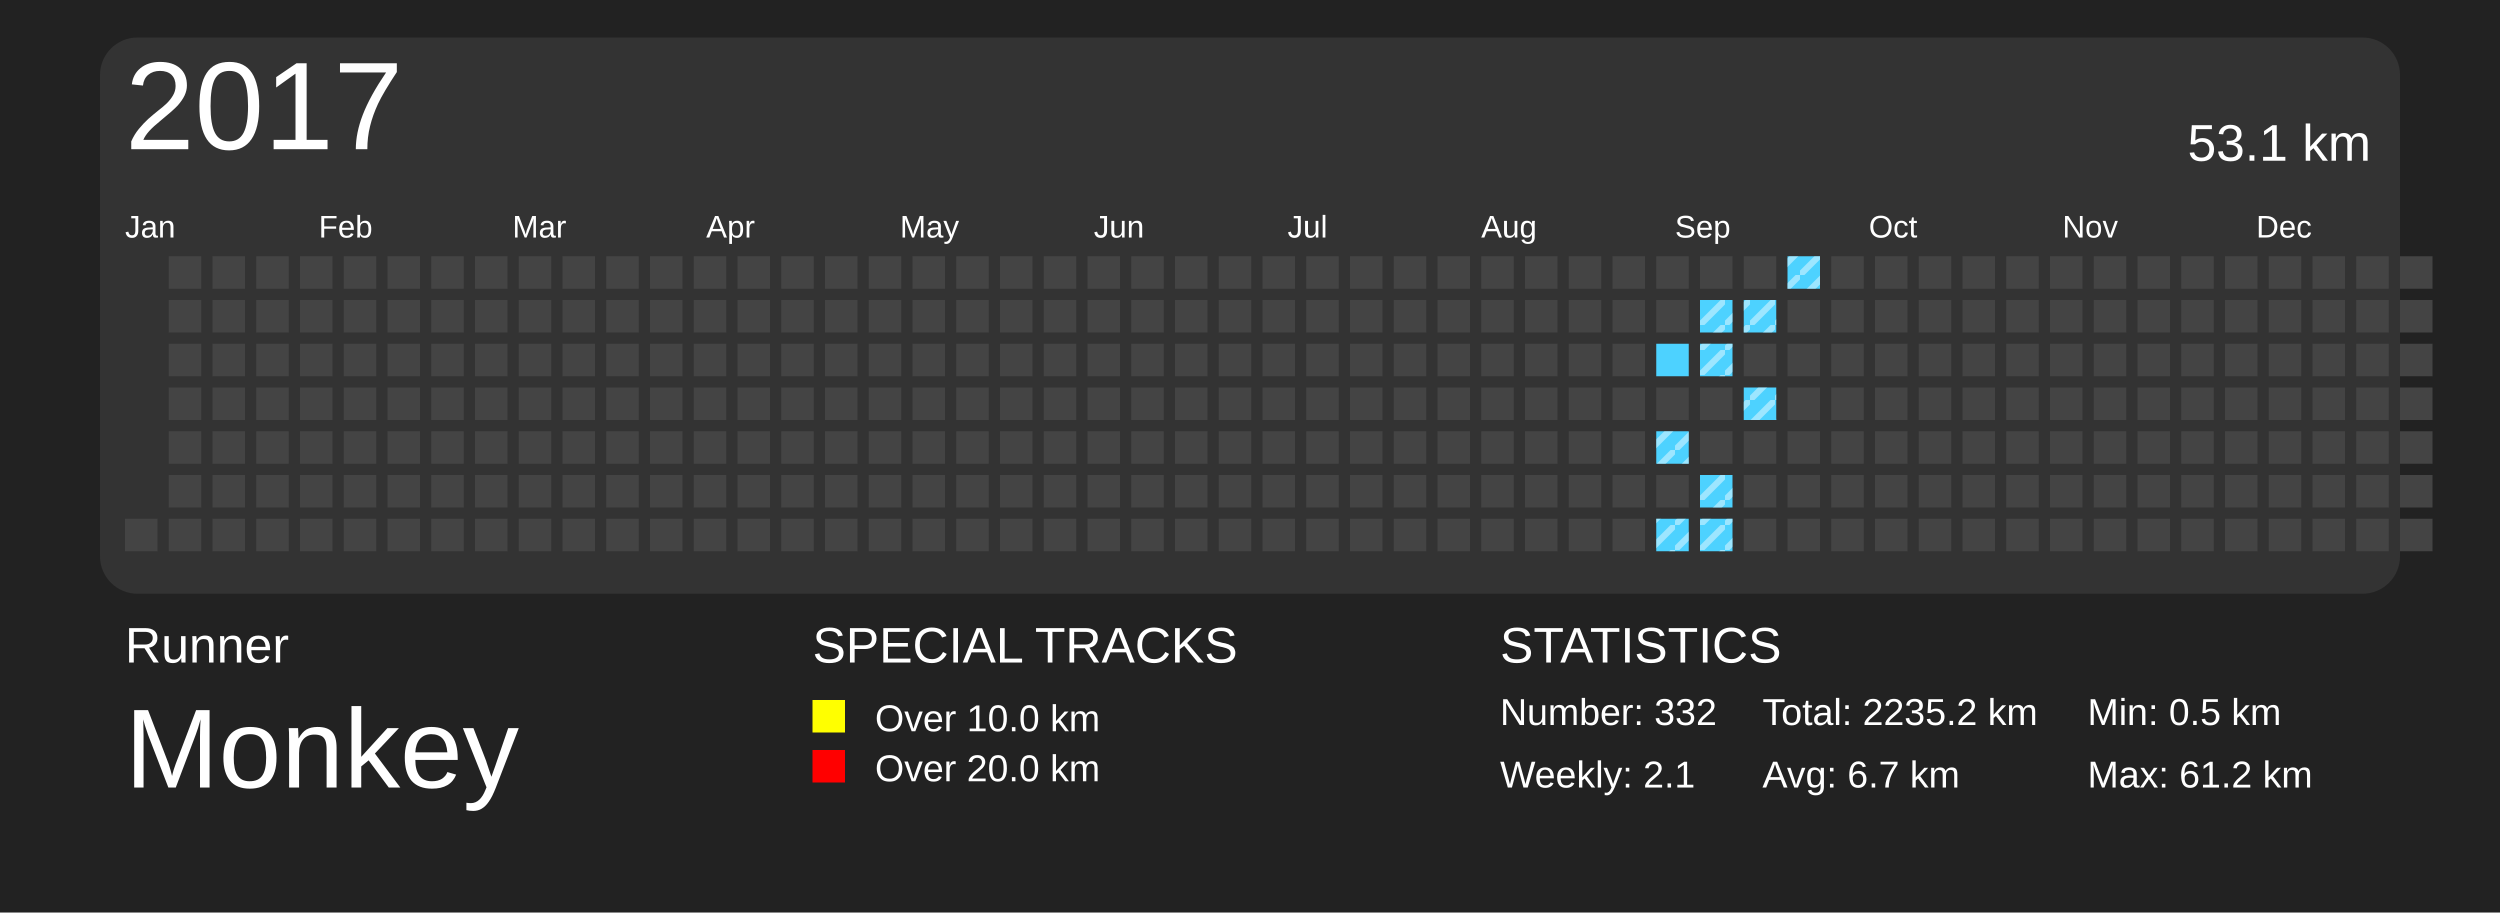
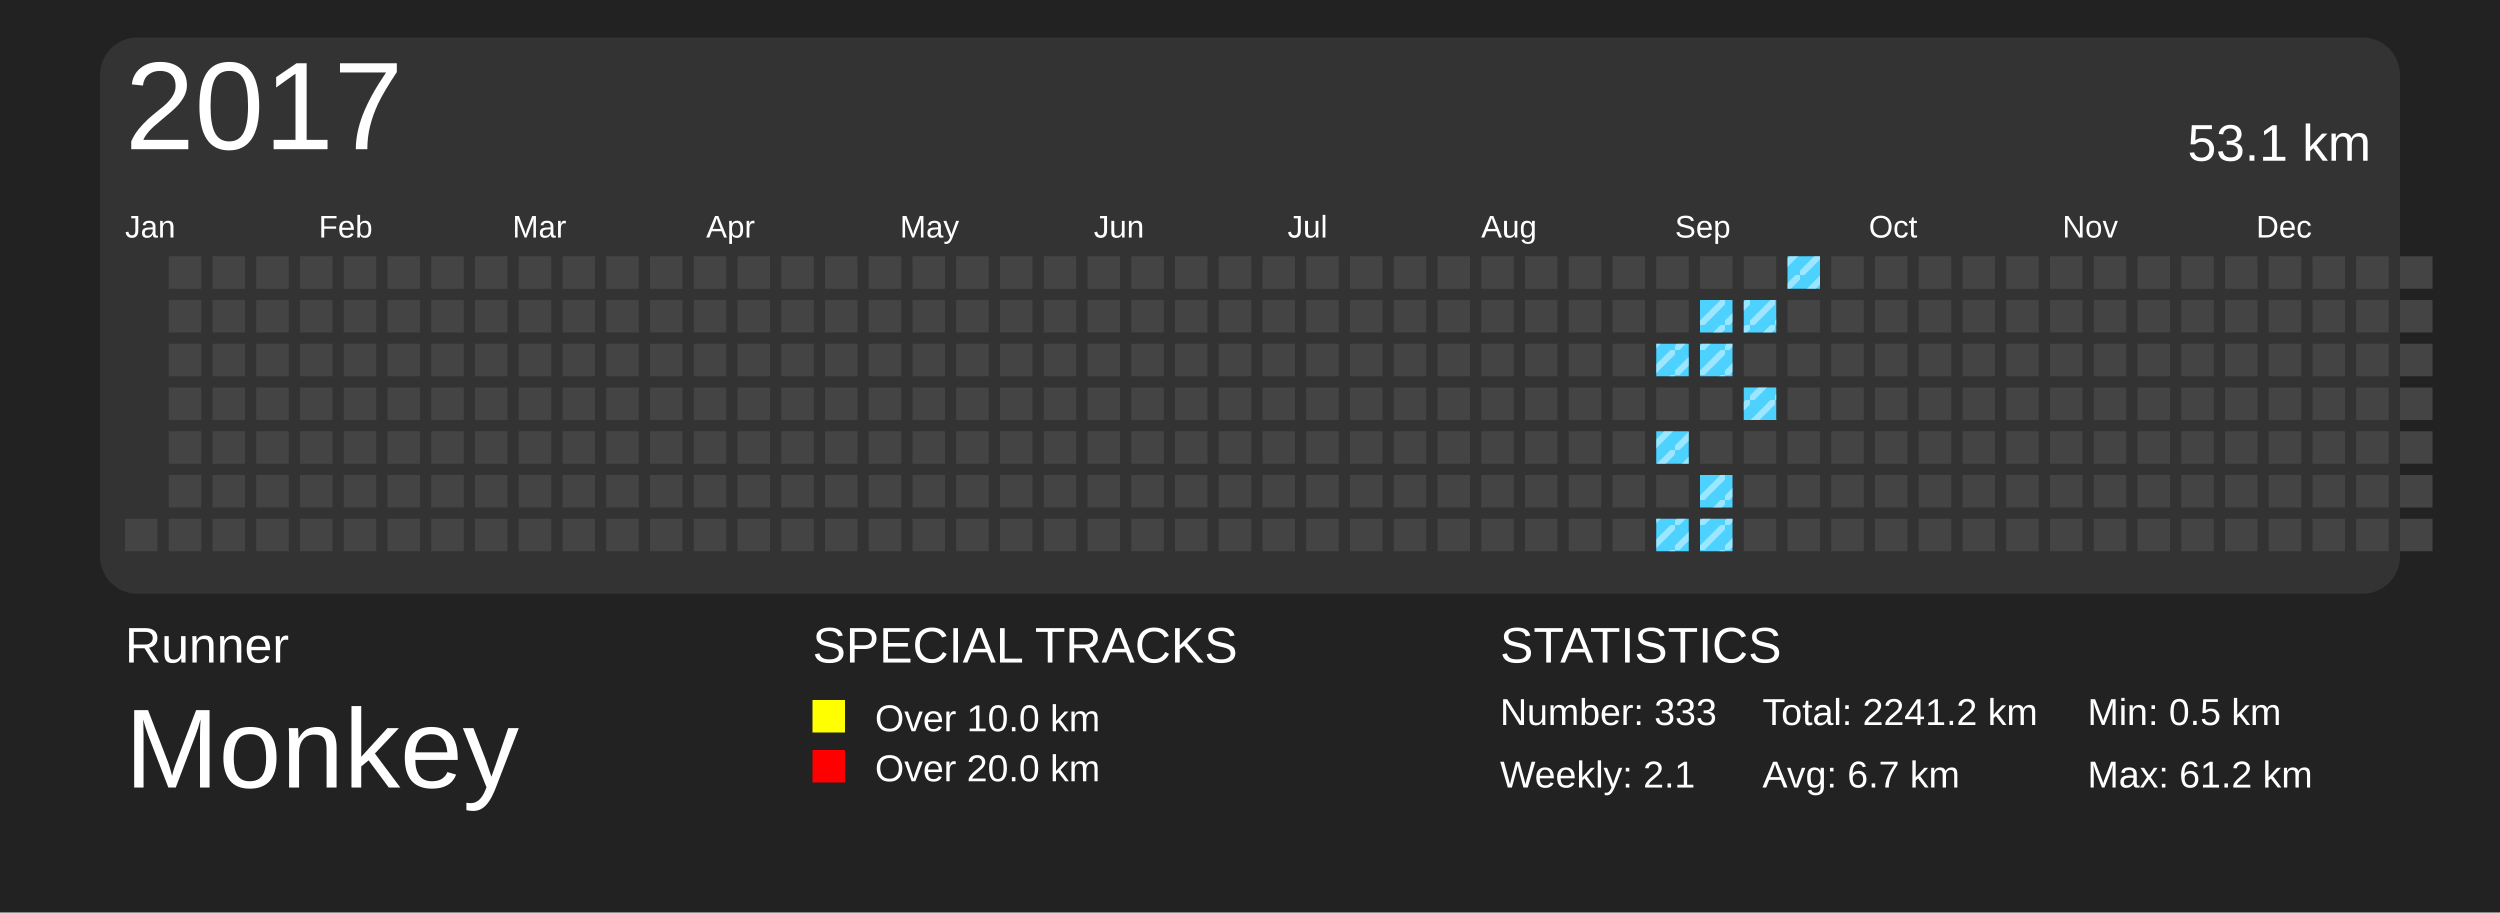
<svg xmlns="http://www.w3.org/2000/svg" baseProfile="full" height="73mm" version="1.1" viewBox="0,0,200,73" width="200mm">
  <defs>
    <pattern height="2" id="indoor-stripe" patternUnits="userSpaceOnUse" width="2">
      <line stroke="white" stroke-opacity="0.45" stroke-width="0.5" x1="0" x2="2" y1="2" y2="0" />
    </pattern>
  </defs>
  <rect fill="#222222" height="73" width="200" x="0" y="0" />
  <text fill="#FFFFFF" style="font-size:4px; font-family:Arial" x="10" y="53">Runner</text>
  <text fill="#FFFFFF" style="font-size:9px; font-family:Arial" x="10" y="63">Monkey</text>
  <text fill="#FFFFFF" style="font-size:4px; font-family:Arial" x="65" y="53">SPECIAL TRACKS</text>
  <rect fill="yellow" height="2.6" width="2.6" x="65" y="56" />
  <text fill="#FFFFFF" style="font-size:3px; font-family:Arial" x="70" y="58.5">Over 10.0 km</text>
  <rect fill="red" height="2.6" width="2.6" x="65" y="60" />
  <text fill="#FFFFFF" style="font-size:3px; font-family:Arial" x="70" y="62.5">Over 20.0 km</text>
  <text fill="#FFFFFF" style="font-size:4px; font-family:Arial" x="120" y="53">STATISTICS</text>
-   <text fill="#FFFFFF" style="font-size:3px; font-family:Arial" x="120" y="58">Number: 332</text>
+   <text fill="#FFFFFF" style="font-size:3px; font-family:Arial" x="120" y="58">Number: 333</text>
  <text fill="#FFFFFF" style="font-size:3px; font-family:Arial" x="120" y="63">Weekly: 2.1</text>
-   <text fill="#FFFFFF" style="font-size:3px; font-family:Arial" x="141" y="58">Total: 2235.2 km</text>
+   <text fill="#FFFFFF" style="font-size:3px; font-family:Arial" x="141" y="58">Total: 2241.2 km</text>
  <text fill="#FFFFFF" style="font-size:3px; font-family:Arial" x="141" y="63">Avg: 6.7 km</text>
  <text fill="#FFFFFF" style="font-size:3px; font-family:Arial" x="167" y="58">Min: 0.5 km</text>
  <text fill="#FFFFFF" style="font-size:3px; font-family:Arial" x="167" y="63">Max: 61.2 km</text>
  <rect fill="#333" height="44.5" rx="3" ry="3" width="184" x="8" y="3" />
  <text dominant-baseline="hanging" fill="#FFFFFF" style="font-size:10.0px; font-family:Arial;" x="10" y="5">2017</text>
  <text dominant-baseline="hanging" fill="#FFFFFF" style="font-size:4.125px; font-family:Arial;" x="175" y="10">53.1 km</text>
  <text fill="#FFFFFF" style="font-size:2.5px; font-family:Arial" x="10.0" y="19">Jan</text>
  <text fill="#FFFFFF" style="font-size:2.5px; font-family:Arial" x="25.5" y="19">Feb</text>
  <text fill="#FFFFFF" style="font-size:2.5px; font-family:Arial" x="41.0" y="19">Mar</text>
  <text fill="#FFFFFF" style="font-size:2.5px; font-family:Arial" x="56.5" y="19">Apr</text>
  <text fill="#FFFFFF" style="font-size:2.5px; font-family:Arial" x="72.0" y="19">May</text>
  <text fill="#FFFFFF" style="font-size:2.5px; font-family:Arial" x="87.5" y="19">Jun</text>
  <text fill="#FFFFFF" style="font-size:2.5px; font-family:Arial" x="103.0" y="19">Jul</text>
  <text fill="#FFFFFF" style="font-size:2.5px; font-family:Arial" x="118.5" y="19">Aug</text>
  <text fill="#FFFFFF" style="font-size:2.5px; font-family:Arial" x="134.0" y="19">Sep</text>
  <text fill="#FFFFFF" style="font-size:2.5px; font-family:Arial" x="149.5" y="19">Oct</text>
  <text fill="#FFFFFF" style="font-size:2.5px; font-family:Arial" x="165.0" y="19">Nov</text>
  <text fill="#FFFFFF" style="font-size:2.5px; font-family:Arial" x="180.5" y="19">Dec</text>
  <rect fill="#444444" height="2.6" width="2.6" x="10.0" y="41.5" />
  <rect fill="#444444" height="2.6" width="2.6" x="13.5" y="20.5" />
  <rect fill="#444444" height="2.6" width="2.6" x="13.5" y="24.0" />
  <rect fill="#444444" height="2.6" width="2.6" x="13.5" y="27.5" />
  <rect fill="#444444" height="2.6" width="2.6" x="13.5" y="31.0" />
  <rect fill="#444444" height="2.6" width="2.6" x="13.5" y="34.5" />
  <rect fill="#444444" height="2.6" width="2.6" x="13.5" y="38.0" />
  <rect fill="#444444" height="2.6" width="2.6" x="13.5" y="41.5" />
  <rect fill="#444444" height="2.6" width="2.6" x="17.0" y="20.5" />
  <rect fill="#444444" height="2.6" width="2.6" x="17.0" y="24.0" />
  <rect fill="#444444" height="2.6" width="2.6" x="17.0" y="27.5" />
  <rect fill="#444444" height="2.6" width="2.6" x="17.0" y="31.0" />
  <rect fill="#444444" height="2.6" width="2.6" x="17.0" y="34.5" />
  <rect fill="#444444" height="2.6" width="2.6" x="17.0" y="38.0" />
  <rect fill="#444444" height="2.6" width="2.6" x="17.0" y="41.5" />
  <rect fill="#444444" height="2.6" width="2.6" x="20.5" y="20.5" />
  <rect fill="#444444" height="2.6" width="2.6" x="20.5" y="24.0" />
  <rect fill="#444444" height="2.6" width="2.6" x="20.5" y="27.5" />
  <rect fill="#444444" height="2.6" width="2.6" x="20.5" y="31.0" />
  <rect fill="#444444" height="2.6" width="2.6" x="20.5" y="34.5" />
  <rect fill="#444444" height="2.6" width="2.6" x="20.5" y="38.0" />
  <rect fill="#444444" height="2.6" width="2.6" x="20.5" y="41.5" />
  <rect fill="#444444" height="2.6" width="2.6" x="24.0" y="20.5" />
  <rect fill="#444444" height="2.6" width="2.6" x="24.0" y="24.0" />
  <rect fill="#444444" height="2.6" width="2.6" x="24.0" y="27.5" />
  <rect fill="#444444" height="2.6" width="2.6" x="24.0" y="31.0" />
  <rect fill="#444444" height="2.6" width="2.6" x="24.0" y="34.5" />
  <rect fill="#444444" height="2.6" width="2.6" x="24.0" y="38.0" />
  <rect fill="#444444" height="2.6" width="2.6" x="24.0" y="41.5" />
  <rect fill="#444444" height="2.6" width="2.6" x="27.5" y="20.5" />
  <rect fill="#444444" height="2.6" width="2.6" x="27.5" y="24.0" />
  <rect fill="#444444" height="2.6" width="2.6" x="27.5" y="27.5" />
  <rect fill="#444444" height="2.6" width="2.6" x="27.5" y="31.0" />
  <rect fill="#444444" height="2.6" width="2.6" x="27.5" y="34.5" />
  <rect fill="#444444" height="2.6" width="2.6" x="27.5" y="38.0" />
  <rect fill="#444444" height="2.6" width="2.6" x="27.5" y="41.5" />
  <rect fill="#444444" height="2.6" width="2.6" x="31.0" y="20.5" />
  <rect fill="#444444" height="2.6" width="2.6" x="31.0" y="24.0" />
  <rect fill="#444444" height="2.6" width="2.6" x="31.0" y="27.5" />
  <rect fill="#444444" height="2.6" width="2.6" x="31.0" y="31.0" />
  <rect fill="#444444" height="2.6" width="2.6" x="31.0" y="34.5" />
  <rect fill="#444444" height="2.6" width="2.6" x="31.0" y="38.0" />
  <rect fill="#444444" height="2.6" width="2.6" x="31.0" y="41.5" />
  <rect fill="#444444" height="2.6" width="2.6" x="34.5" y="20.5" />
  <rect fill="#444444" height="2.6" width="2.6" x="34.5" y="24.0" />
  <rect fill="#444444" height="2.6" width="2.6" x="34.5" y="27.5" />
  <rect fill="#444444" height="2.6" width="2.6" x="34.5" y="31.0" />
  <rect fill="#444444" height="2.6" width="2.6" x="34.5" y="34.5" />
  <rect fill="#444444" height="2.6" width="2.6" x="34.5" y="38.0" />
  <rect fill="#444444" height="2.6" width="2.6" x="34.5" y="41.5" />
  <rect fill="#444444" height="2.6" width="2.6" x="38.0" y="20.5" />
  <rect fill="#444444" height="2.6" width="2.6" x="38.0" y="24.0" />
  <rect fill="#444444" height="2.6" width="2.6" x="38.0" y="27.5" />
  <rect fill="#444444" height="2.6" width="2.6" x="38.0" y="31.0" />
  <rect fill="#444444" height="2.6" width="2.6" x="38.0" y="34.5" />
  <rect fill="#444444" height="2.6" width="2.6" x="38.0" y="38.0" />
  <rect fill="#444444" height="2.6" width="2.6" x="38.0" y="41.5" />
  <rect fill="#444444" height="2.6" width="2.6" x="41.5" y="20.5" />
  <rect fill="#444444" height="2.6" width="2.6" x="41.5" y="24.0" />
  <rect fill="#444444" height="2.6" width="2.6" x="41.5" y="27.5" />
  <rect fill="#444444" height="2.6" width="2.6" x="41.5" y="31.0" />
  <rect fill="#444444" height="2.6" width="2.6" x="41.5" y="34.5" />
  <rect fill="#444444" height="2.6" width="2.6" x="41.5" y="38.0" />
  <rect fill="#444444" height="2.6" width="2.6" x="41.5" y="41.5" />
  <rect fill="#444444" height="2.6" width="2.6" x="45.0" y="20.5" />
  <rect fill="#444444" height="2.6" width="2.6" x="45.0" y="24.0" />
  <rect fill="#444444" height="2.6" width="2.6" x="45.0" y="27.5" />
  <rect fill="#444444" height="2.6" width="2.6" x="45.0" y="31.0" />
  <rect fill="#444444" height="2.6" width="2.6" x="45.0" y="34.5" />
  <rect fill="#444444" height="2.6" width="2.6" x="45.0" y="38.0" />
  <rect fill="#444444" height="2.6" width="2.6" x="45.0" y="41.5" />
  <rect fill="#444444" height="2.6" width="2.6" x="48.5" y="20.5" />
  <rect fill="#444444" height="2.6" width="2.6" x="48.5" y="24.0" />
  <rect fill="#444444" height="2.6" width="2.6" x="48.5" y="27.5" />
  <rect fill="#444444" height="2.6" width="2.6" x="48.5" y="31.0" />
  <rect fill="#444444" height="2.6" width="2.6" x="48.5" y="34.5" />
  <rect fill="#444444" height="2.6" width="2.6" x="48.5" y="38.0" />
  <rect fill="#444444" height="2.6" width="2.6" x="48.5" y="41.5" />
  <rect fill="#444444" height="2.6" width="2.6" x="52.0" y="20.5" />
  <rect fill="#444444" height="2.6" width="2.6" x="52.0" y="24.0" />
  <rect fill="#444444" height="2.6" width="2.6" x="52.0" y="27.5" />
  <rect fill="#444444" height="2.6" width="2.6" x="52.0" y="31.0" />
  <rect fill="#444444" height="2.6" width="2.6" x="52.0" y="34.5" />
  <rect fill="#444444" height="2.6" width="2.6" x="52.0" y="38.0" />
  <rect fill="#444444" height="2.6" width="2.6" x="52.0" y="41.5" />
  <rect fill="#444444" height="2.6" width="2.6" x="55.5" y="20.5" />
  <rect fill="#444444" height="2.6" width="2.6" x="55.5" y="24.0" />
  <rect fill="#444444" height="2.6" width="2.6" x="55.5" y="27.5" />
  <rect fill="#444444" height="2.6" width="2.6" x="55.5" y="31.0" />
  <rect fill="#444444" height="2.6" width="2.6" x="55.5" y="34.5" />
  <rect fill="#444444" height="2.6" width="2.6" x="55.5" y="38.0" />
  <rect fill="#444444" height="2.6" width="2.6" x="55.5" y="41.5" />
  <rect fill="#444444" height="2.6" width="2.6" x="59.0" y="20.5" />
  <rect fill="#444444" height="2.6" width="2.6" x="59.0" y="24.0" />
  <rect fill="#444444" height="2.6" width="2.6" x="59.0" y="27.5" />
  <rect fill="#444444" height="2.6" width="2.6" x="59.0" y="31.0" />
  <rect fill="#444444" height="2.6" width="2.6" x="59.0" y="34.5" />
  <rect fill="#444444" height="2.6" width="2.6" x="59.0" y="38.0" />
  <rect fill="#444444" height="2.6" width="2.6" x="59.0" y="41.5" />
  <rect fill="#444444" height="2.6" width="2.6" x="62.5" y="20.5" />
  <rect fill="#444444" height="2.6" width="2.6" x="62.5" y="24.0" />
  <rect fill="#444444" height="2.6" width="2.6" x="62.5" y="27.5" />
  <rect fill="#444444" height="2.6" width="2.6" x="62.5" y="31.0" />
  <rect fill="#444444" height="2.6" width="2.6" x="62.5" y="34.5" />
  <rect fill="#444444" height="2.6" width="2.6" x="62.5" y="38.0" />
  <rect fill="#444444" height="2.6" width="2.6" x="62.5" y="41.5" />
  <rect fill="#444444" height="2.6" width="2.6" x="66.0" y="20.5" />
  <rect fill="#444444" height="2.6" width="2.6" x="66.0" y="24.0" />
  <rect fill="#444444" height="2.6" width="2.6" x="66.0" y="27.5" />
  <rect fill="#444444" height="2.6" width="2.6" x="66.0" y="31.0" />
  <rect fill="#444444" height="2.6" width="2.6" x="66.0" y="34.5" />
  <rect fill="#444444" height="2.6" width="2.6" x="66.0" y="38.0" />
  <rect fill="#444444" height="2.6" width="2.6" x="66.0" y="41.5" />
  <rect fill="#444444" height="2.6" width="2.6" x="69.5" y="20.5" />
  <rect fill="#444444" height="2.6" width="2.6" x="69.5" y="24.0" />
  <rect fill="#444444" height="2.6" width="2.6" x="69.5" y="27.5" />
  <rect fill="#444444" height="2.6" width="2.6" x="69.5" y="31.0" />
  <rect fill="#444444" height="2.6" width="2.6" x="69.5" y="34.5" />
  <rect fill="#444444" height="2.6" width="2.6" x="69.5" y="38.0" />
  <rect fill="#444444" height="2.6" width="2.6" x="69.5" y="41.5" />
  <rect fill="#444444" height="2.6" width="2.6" x="73.0" y="20.5" />
  <rect fill="#444444" height="2.6" width="2.6" x="73.0" y="24.0" />
  <rect fill="#444444" height="2.6" width="2.6" x="73.0" y="27.5" />
  <rect fill="#444444" height="2.6" width="2.6" x="73.0" y="31.0" />
  <rect fill="#444444" height="2.6" width="2.6" x="73.0" y="34.5" />
  <rect fill="#444444" height="2.6" width="2.6" x="73.0" y="38.0" />
  <rect fill="#444444" height="2.6" width="2.6" x="73.0" y="41.5" />
  <rect fill="#444444" height="2.6" width="2.6" x="76.5" y="20.5" />
  <rect fill="#444444" height="2.6" width="2.6" x="76.5" y="24.0" />
  <rect fill="#444444" height="2.6" width="2.6" x="76.5" y="27.5" />
  <rect fill="#444444" height="2.6" width="2.6" x="76.5" y="31.0" />
  <rect fill="#444444" height="2.6" width="2.6" x="76.5" y="34.5" />
  <rect fill="#444444" height="2.6" width="2.6" x="76.5" y="38.0" />
  <rect fill="#444444" height="2.6" width="2.6" x="76.5" y="41.5" />
  <rect fill="#444444" height="2.6" width="2.6" x="80.0" y="20.5" />
  <rect fill="#444444" height="2.6" width="2.6" x="80.0" y="24.0" />
  <rect fill="#444444" height="2.6" width="2.6" x="80.0" y="27.5" />
  <rect fill="#444444" height="2.6" width="2.6" x="80.0" y="31.0" />
  <rect fill="#444444" height="2.6" width="2.6" x="80.0" y="34.5" />
  <rect fill="#444444" height="2.6" width="2.6" x="80.0" y="38.0" />
  <rect fill="#444444" height="2.6" width="2.6" x="80.0" y="41.5" />
  <rect fill="#444444" height="2.6" width="2.6" x="83.5" y="20.5" />
  <rect fill="#444444" height="2.6" width="2.6" x="83.5" y="24.0" />
  <rect fill="#444444" height="2.6" width="2.6" x="83.5" y="27.5" />
  <rect fill="#444444" height="2.6" width="2.6" x="83.5" y="31.0" />
  <rect fill="#444444" height="2.6" width="2.6" x="83.5" y="34.5" />
  <rect fill="#444444" height="2.6" width="2.6" x="83.5" y="38.0" />
  <rect fill="#444444" height="2.6" width="2.6" x="83.5" y="41.5" />
  <rect fill="#444444" height="2.6" width="2.6" x="87.0" y="20.5" />
  <rect fill="#444444" height="2.6" width="2.6" x="87.0" y="24.0" />
  <rect fill="#444444" height="2.6" width="2.6" x="87.0" y="27.5" />
  <rect fill="#444444" height="2.6" width="2.6" x="87.0" y="31.0" />
  <rect fill="#444444" height="2.6" width="2.6" x="87.0" y="34.5" />
  <rect fill="#444444" height="2.6" width="2.6" x="87.0" y="38.0" />
  <rect fill="#444444" height="2.6" width="2.6" x="87.0" y="41.5" />
  <rect fill="#444444" height="2.6" width="2.6" x="90.5" y="20.5" />
  <rect fill="#444444" height="2.6" width="2.6" x="90.5" y="24.0" />
  <rect fill="#444444" height="2.6" width="2.6" x="90.5" y="27.5" />
  <rect fill="#444444" height="2.6" width="2.6" x="90.5" y="31.0" />
  <rect fill="#444444" height="2.6" width="2.6" x="90.5" y="34.5" />
  <rect fill="#444444" height="2.6" width="2.6" x="90.5" y="38.0" />
  <rect fill="#444444" height="2.6" width="2.6" x="90.5" y="41.5" />
  <rect fill="#444444" height="2.6" width="2.6" x="94.0" y="20.5" />
  <rect fill="#444444" height="2.6" width="2.6" x="94.0" y="24.0" />
  <rect fill="#444444" height="2.6" width="2.6" x="94.0" y="27.5" />
  <rect fill="#444444" height="2.6" width="2.6" x="94.0" y="31.0" />
  <rect fill="#444444" height="2.6" width="2.6" x="94.0" y="34.5" />
  <rect fill="#444444" height="2.6" width="2.6" x="94.0" y="38.0" />
  <rect fill="#444444" height="2.6" width="2.6" x="94.0" y="41.5" />
  <rect fill="#444444" height="2.6" width="2.6" x="97.5" y="20.5" />
  <rect fill="#444444" height="2.6" width="2.6" x="97.5" y="24.0" />
  <rect fill="#444444" height="2.6" width="2.6" x="97.5" y="27.5" />
  <rect fill="#444444" height="2.6" width="2.6" x="97.5" y="31.0" />
  <rect fill="#444444" height="2.6" width="2.6" x="97.5" y="34.5" />
  <rect fill="#444444" height="2.6" width="2.6" x="97.5" y="38.0" />
  <rect fill="#444444" height="2.6" width="2.6" x="97.5" y="41.5" />
  <rect fill="#444444" height="2.6" width="2.6" x="101.0" y="20.5" />
  <rect fill="#444444" height="2.6" width="2.6" x="101.0" y="24.0" />
  <rect fill="#444444" height="2.6" width="2.6" x="101.0" y="27.5" />
  <rect fill="#444444" height="2.6" width="2.6" x="101.0" y="31.0" />
  <rect fill="#444444" height="2.6" width="2.6" x="101.0" y="34.5" />
  <rect fill="#444444" height="2.6" width="2.6" x="101.0" y="38.0" />
  <rect fill="#444444" height="2.6" width="2.6" x="101.0" y="41.5" />
  <rect fill="#444444" height="2.6" width="2.6" x="104.5" y="20.5" />
  <rect fill="#444444" height="2.6" width="2.6" x="104.5" y="24.0" />
  <rect fill="#444444" height="2.6" width="2.6" x="104.5" y="27.5" />
  <rect fill="#444444" height="2.6" width="2.6" x="104.5" y="31.0" />
  <rect fill="#444444" height="2.6" width="2.6" x="104.5" y="34.5" />
  <rect fill="#444444" height="2.6" width="2.6" x="104.5" y="38.0" />
  <rect fill="#444444" height="2.6" width="2.6" x="104.5" y="41.5" />
  <rect fill="#444444" height="2.6" width="2.6" x="108.0" y="20.5" />
  <rect fill="#444444" height="2.6" width="2.6" x="108.0" y="24.0" />
  <rect fill="#444444" height="2.6" width="2.6" x="108.0" y="27.5" />
  <rect fill="#444444" height="2.6" width="2.6" x="108.0" y="31.0" />
  <rect fill="#444444" height="2.6" width="2.6" x="108.0" y="34.5" />
  <rect fill="#444444" height="2.6" width="2.6" x="108.0" y="38.0" />
  <rect fill="#444444" height="2.6" width="2.6" x="108.0" y="41.5" />
  <rect fill="#444444" height="2.6" width="2.6" x="111.5" y="20.5" />
  <rect fill="#444444" height="2.6" width="2.6" x="111.5" y="24.0" />
  <rect fill="#444444" height="2.6" width="2.6" x="111.5" y="27.5" />
  <rect fill="#444444" height="2.6" width="2.6" x="111.5" y="31.0" />
  <rect fill="#444444" height="2.6" width="2.6" x="111.5" y="34.5" />
  <rect fill="#444444" height="2.6" width="2.6" x="111.5" y="38.0" />
  <rect fill="#444444" height="2.6" width="2.6" x="111.5" y="41.5" />
  <rect fill="#444444" height="2.6" width="2.6" x="115.0" y="20.5" />
  <rect fill="#444444" height="2.6" width="2.6" x="115.0" y="24.0" />
  <rect fill="#444444" height="2.6" width="2.6" x="115.0" y="27.5" />
  <rect fill="#444444" height="2.6" width="2.6" x="115.0" y="31.0" />
  <rect fill="#444444" height="2.6" width="2.6" x="115.0" y="34.5" />
  <rect fill="#444444" height="2.6" width="2.6" x="115.0" y="38.0" />
  <rect fill="#444444" height="2.6" width="2.6" x="115.0" y="41.5" />
  <rect fill="#444444" height="2.6" width="2.6" x="118.5" y="20.5" />
  <rect fill="#444444" height="2.6" width="2.6" x="118.5" y="24.0" />
  <rect fill="#444444" height="2.6" width="2.6" x="118.5" y="27.5" />
  <rect fill="#444444" height="2.6" width="2.6" x="118.5" y="31.0" />
  <rect fill="#444444" height="2.6" width="2.6" x="118.5" y="34.5" />
  <rect fill="#444444" height="2.6" width="2.6" x="118.5" y="38.0" />
  <rect fill="#444444" height="2.6" width="2.6" x="118.5" y="41.5" />
  <rect fill="#444444" height="2.6" width="2.6" x="122.0" y="20.5" />
  <rect fill="#444444" height="2.6" width="2.6" x="122.0" y="24.0" />
  <rect fill="#444444" height="2.6" width="2.6" x="122.0" y="27.5" />
  <rect fill="#444444" height="2.6" width="2.6" x="122.0" y="31.0" />
  <rect fill="#444444" height="2.6" width="2.6" x="122.0" y="34.5" />
  <rect fill="#444444" height="2.6" width="2.6" x="122.0" y="38.0" />
  <rect fill="#444444" height="2.6" width="2.6" x="122.0" y="41.5" />
  <rect fill="#444444" height="2.6" width="2.6" x="125.5" y="20.5" />
  <rect fill="#444444" height="2.6" width="2.6" x="125.5" y="24.0" />
  <rect fill="#444444" height="2.6" width="2.6" x="125.5" y="27.5" />
  <rect fill="#444444" height="2.6" width="2.6" x="125.5" y="31.0" />
  <rect fill="#444444" height="2.6" width="2.6" x="125.5" y="34.5" />
  <rect fill="#444444" height="2.6" width="2.6" x="125.5" y="38.0" />
  <rect fill="#444444" height="2.6" width="2.6" x="125.5" y="41.5" />
  <rect fill="#444444" height="2.6" width="2.6" x="129.0" y="20.5" />
  <rect fill="#444444" height="2.6" width="2.6" x="129.0" y="24.0" />
  <rect fill="#444444" height="2.6" width="2.6" x="129.0" y="27.5" />
  <rect fill="#444444" height="2.6" width="2.6" x="129.0" y="31.0" />
  <rect fill="#444444" height="2.6" width="2.6" x="129.0" y="34.5" />
  <rect fill="#444444" height="2.6" width="2.6" x="129.0" y="38.0" />
  <rect fill="#444444" height="2.6" width="2.6" x="129.0" y="41.5" />
  <rect fill="#444444" height="2.6" width="2.6" x="132.5" y="20.5" />
  <rect fill="#444444" height="2.6" width="2.6" x="132.5" y="24.0" />
  <rect fill="#4DD2FF" height="2.6" width="2.6" x="132.5" y="27.5" />
+   <rect fill="url(#indoor-stripe)" height="2.6" style="pointer-events: none;" width="2.6" x="132.5" y="27.5" />
  <rect fill="#444444" height="2.6" width="2.6" x="132.5" y="31.0" />
  <rect fill="#4DD2FF" height="2.6" width="2.6" x="132.5" y="34.5" />
  <rect fill="url(#indoor-stripe)" height="2.6" style="pointer-events: none;" width="2.6" x="132.5" y="34.5" />
  <rect fill="#444444" height="2.6" width="2.6" x="132.5" y="38.0" />
  <rect fill="#4DD2FF" height="2.6" width="2.6" x="132.5" y="41.5" />
  <rect fill="url(#indoor-stripe)" height="2.6" style="pointer-events: none;" width="2.6" x="132.5" y="41.5" />
  <rect fill="#444444" height="2.6" width="2.6" x="136.0" y="20.5" />
  <rect fill="#4DD2FF" height="2.6" width="2.6" x="136.0" y="24.0" />
  <rect fill="url(#indoor-stripe)" height="2.6" style="pointer-events: none;" width="2.6" x="136.0" y="24.0" />
  <rect fill="#4DD2FF" height="2.6" width="2.6" x="136.0" y="27.5" />
  <rect fill="url(#indoor-stripe)" height="2.6" style="pointer-events: none;" width="2.6" x="136.0" y="27.5" />
  <rect fill="#444444" height="2.6" width="2.6" x="136.0" y="31.0" />
  <rect fill="#444444" height="2.6" width="2.6" x="136.0" y="34.5" />
  <rect fill="#4DD2FF" height="2.6" width="2.6" x="136.0" y="38.0" />
  <rect fill="url(#indoor-stripe)" height="2.6" style="pointer-events: none;" width="2.6" x="136.0" y="38.0" />
  <rect fill="#4DD2FF" height="2.6" width="2.6" x="136.0" y="41.5" />
  <rect fill="url(#indoor-stripe)" height="2.6" style="pointer-events: none;" width="2.6" x="136.0" y="41.5" />
  <rect fill="#444444" height="2.6" width="2.6" x="139.5" y="20.5" />
  <rect fill="#4DD2FF" height="2.6" width="2.6" x="139.5" y="24.0" />
  <rect fill="url(#indoor-stripe)" height="2.6" style="pointer-events: none;" width="2.6" x="139.5" y="24.0" />
  <rect fill="#444444" height="2.6" width="2.6" x="139.5" y="27.5" />
  <rect fill="#4DD2FF" height="2.6" width="2.6" x="139.5" y="31.0" />
  <rect fill="url(#indoor-stripe)" height="2.6" style="pointer-events: none;" width="2.6" x="139.5" y="31.0" />
  <rect fill="#444444" height="2.6" width="2.6" x="139.5" y="34.5" />
  <rect fill="#444444" height="2.6" width="2.6" x="139.5" y="38.0" />
  <rect fill="#444444" height="2.6" width="2.6" x="139.5" y="41.5" />
  <rect fill="#4DD2FF" height="2.6" width="2.6" x="143.0" y="20.5" />
  <rect fill="url(#indoor-stripe)" height="2.6" style="pointer-events: none;" width="2.6" x="143.0" y="20.5" />
  <rect fill="#444444" height="2.6" width="2.6" x="143.0" y="24.0" />
  <rect fill="#444444" height="2.6" width="2.6" x="143.0" y="27.5" />
  <rect fill="#444444" height="2.6" width="2.6" x="143.0" y="31.0" />
  <rect fill="#444444" height="2.6" width="2.6" x="143.0" y="34.5" />
  <rect fill="#444444" height="2.6" width="2.6" x="143.0" y="38.0" />
  <rect fill="#444444" height="2.6" width="2.6" x="143.0" y="41.5" />
  <rect fill="#444444" height="2.6" width="2.6" x="146.5" y="20.5" />
  <rect fill="#444444" height="2.6" width="2.6" x="146.5" y="24.0" />
  <rect fill="#444444" height="2.6" width="2.6" x="146.5" y="27.5" />
  <rect fill="#444444" height="2.6" width="2.6" x="146.5" y="31.0" />
  <rect fill="#444444" height="2.6" width="2.6" x="146.5" y="34.5" />
  <rect fill="#444444" height="2.6" width="2.6" x="146.5" y="38.0" />
  <rect fill="#444444" height="2.6" width="2.6" x="146.5" y="41.5" />
  <rect fill="#444444" height="2.6" width="2.6" x="150.0" y="20.5" />
  <rect fill="#444444" height="2.6" width="2.6" x="150.0" y="24.0" />
  <rect fill="#444444" height="2.6" width="2.6" x="150.0" y="27.5" />
  <rect fill="#444444" height="2.6" width="2.6" x="150.0" y="31.0" />
  <rect fill="#444444" height="2.6" width="2.6" x="150.0" y="34.5" />
  <rect fill="#444444" height="2.6" width="2.6" x="150.0" y="38.0" />
  <rect fill="#444444" height="2.6" width="2.6" x="150.0" y="41.5" />
  <rect fill="#444444" height="2.6" width="2.6" x="153.5" y="20.5" />
  <rect fill="#444444" height="2.6" width="2.6" x="153.5" y="24.0" />
  <rect fill="#444444" height="2.6" width="2.6" x="153.5" y="27.5" />
  <rect fill="#444444" height="2.6" width="2.6" x="153.5" y="31.0" />
  <rect fill="#444444" height="2.6" width="2.6" x="153.5" y="34.5" />
  <rect fill="#444444" height="2.6" width="2.6" x="153.5" y="38.0" />
  <rect fill="#444444" height="2.6" width="2.6" x="153.5" y="41.5" />
  <rect fill="#444444" height="2.6" width="2.6" x="157.0" y="20.5" />
  <rect fill="#444444" height="2.6" width="2.6" x="157.0" y="24.0" />
  <rect fill="#444444" height="2.6" width="2.6" x="157.0" y="27.5" />
  <rect fill="#444444" height="2.6" width="2.6" x="157.0" y="31.0" />
  <rect fill="#444444" height="2.6" width="2.6" x="157.0" y="34.5" />
  <rect fill="#444444" height="2.6" width="2.6" x="157.0" y="38.0" />
  <rect fill="#444444" height="2.6" width="2.6" x="157.0" y="41.5" />
  <rect fill="#444444" height="2.6" width="2.6" x="160.5" y="20.5" />
  <rect fill="#444444" height="2.6" width="2.6" x="160.5" y="24.0" />
  <rect fill="#444444" height="2.6" width="2.6" x="160.5" y="27.5" />
  <rect fill="#444444" height="2.6" width="2.6" x="160.5" y="31.0" />
  <rect fill="#444444" height="2.6" width="2.6" x="160.5" y="34.5" />
  <rect fill="#444444" height="2.6" width="2.6" x="160.5" y="38.0" />
  <rect fill="#444444" height="2.6" width="2.6" x="160.5" y="41.5" />
  <rect fill="#444444" height="2.6" width="2.6" x="164.0" y="20.5" />
  <rect fill="#444444" height="2.6" width="2.6" x="164.0" y="24.0" />
  <rect fill="#444444" height="2.6" width="2.6" x="164.0" y="27.5" />
  <rect fill="#444444" height="2.6" width="2.6" x="164.0" y="31.0" />
  <rect fill="#444444" height="2.6" width="2.6" x="164.0" y="34.5" />
  <rect fill="#444444" height="2.6" width="2.6" x="164.0" y="38.0" />
  <rect fill="#444444" height="2.6" width="2.6" x="164.0" y="41.5" />
  <rect fill="#444444" height="2.6" width="2.6" x="167.5" y="20.5" />
  <rect fill="#444444" height="2.6" width="2.6" x="167.5" y="24.0" />
  <rect fill="#444444" height="2.6" width="2.6" x="167.5" y="27.5" />
  <rect fill="#444444" height="2.6" width="2.6" x="167.5" y="31.0" />
  <rect fill="#444444" height="2.6" width="2.6" x="167.5" y="34.5" />
  <rect fill="#444444" height="2.6" width="2.6" x="167.5" y="38.0" />
  <rect fill="#444444" height="2.6" width="2.6" x="167.5" y="41.5" />
  <rect fill="#444444" height="2.6" width="2.6" x="171.0" y="20.5" />
  <rect fill="#444444" height="2.6" width="2.6" x="171.0" y="24.0" />
  <rect fill="#444444" height="2.6" width="2.6" x="171.0" y="27.5" />
  <rect fill="#444444" height="2.6" width="2.6" x="171.0" y="31.0" />
  <rect fill="#444444" height="2.6" width="2.6" x="171.0" y="34.5" />
  <rect fill="#444444" height="2.6" width="2.6" x="171.0" y="38.0" />
  <rect fill="#444444" height="2.6" width="2.6" x="171.0" y="41.5" />
  <rect fill="#444444" height="2.6" width="2.6" x="174.5" y="20.5" />
  <rect fill="#444444" height="2.6" width="2.6" x="174.5" y="24.0" />
  <rect fill="#444444" height="2.6" width="2.6" x="174.5" y="27.5" />
  <rect fill="#444444" height="2.6" width="2.6" x="174.5" y="31.0" />
  <rect fill="#444444" height="2.6" width="2.6" x="174.5" y="34.5" />
  <rect fill="#444444" height="2.6" width="2.6" x="174.5" y="38.0" />
  <rect fill="#444444" height="2.6" width="2.6" x="174.5" y="41.5" />
  <rect fill="#444444" height="2.6" width="2.6" x="178.0" y="20.5" />
  <rect fill="#444444" height="2.6" width="2.6" x="178.0" y="24.0" />
  <rect fill="#444444" height="2.6" width="2.6" x="178.0" y="27.5" />
  <rect fill="#444444" height="2.6" width="2.6" x="178.0" y="31.0" />
  <rect fill="#444444" height="2.6" width="2.6" x="178.0" y="34.5" />
  <rect fill="#444444" height="2.6" width="2.6" x="178.0" y="38.0" />
  <rect fill="#444444" height="2.6" width="2.6" x="178.0" y="41.5" />
  <rect fill="#444444" height="2.6" width="2.6" x="181.5" y="20.5" />
  <rect fill="#444444" height="2.6" width="2.6" x="181.5" y="24.0" />
  <rect fill="#444444" height="2.6" width="2.6" x="181.5" y="27.5" />
  <rect fill="#444444" height="2.6" width="2.6" x="181.5" y="31.0" />
  <rect fill="#444444" height="2.6" width="2.6" x="181.5" y="34.5" />
  <rect fill="#444444" height="2.6" width="2.6" x="181.5" y="38.0" />
  <rect fill="#444444" height="2.6" width="2.6" x="181.5" y="41.5" />
  <rect fill="#444444" height="2.6" width="2.6" x="185.0" y="20.5" />
  <rect fill="#444444" height="2.6" width="2.6" x="185.0" y="24.0" />
  <rect fill="#444444" height="2.6" width="2.6" x="185.0" y="27.5" />
  <rect fill="#444444" height="2.6" width="2.6" x="185.0" y="31.0" />
  <rect fill="#444444" height="2.6" width="2.6" x="185.0" y="34.5" />
  <rect fill="#444444" height="2.6" width="2.6" x="185.0" y="38.0" />
  <rect fill="#444444" height="2.6" width="2.6" x="185.0" y="41.5" />
  <rect fill="#444444" height="2.6" width="2.6" x="188.5" y="20.5" />
  <rect fill="#444444" height="2.6" width="2.6" x="188.5" y="24.0" />
  <rect fill="#444444" height="2.6" width="2.6" x="188.5" y="27.5" />
  <rect fill="#444444" height="2.6" width="2.6" x="188.5" y="31.0" />
  <rect fill="#444444" height="2.6" width="2.6" x="188.5" y="34.5" />
  <rect fill="#444444" height="2.6" width="2.6" x="188.5" y="38.0" />
  <rect fill="#444444" height="2.6" width="2.6" x="188.5" y="41.5" />
  <rect fill="#444444" height="2.6" width="2.6" x="192.0" y="20.5" />
  <rect fill="#444444" height="2.6" width="2.6" x="192.0" y="24.0" />
  <rect fill="#444444" height="2.6" width="2.6" x="192.0" y="27.5" />
  <rect fill="#444444" height="2.6" width="2.6" x="192.0" y="31.0" />
  <rect fill="#444444" height="2.6" width="2.6" x="192.0" y="34.5" />
  <rect fill="#444444" height="2.6" width="2.6" x="192.0" y="38.0" />
  <rect fill="#444444" height="2.6" width="2.6" x="192.0" y="41.5" />
</svg>
